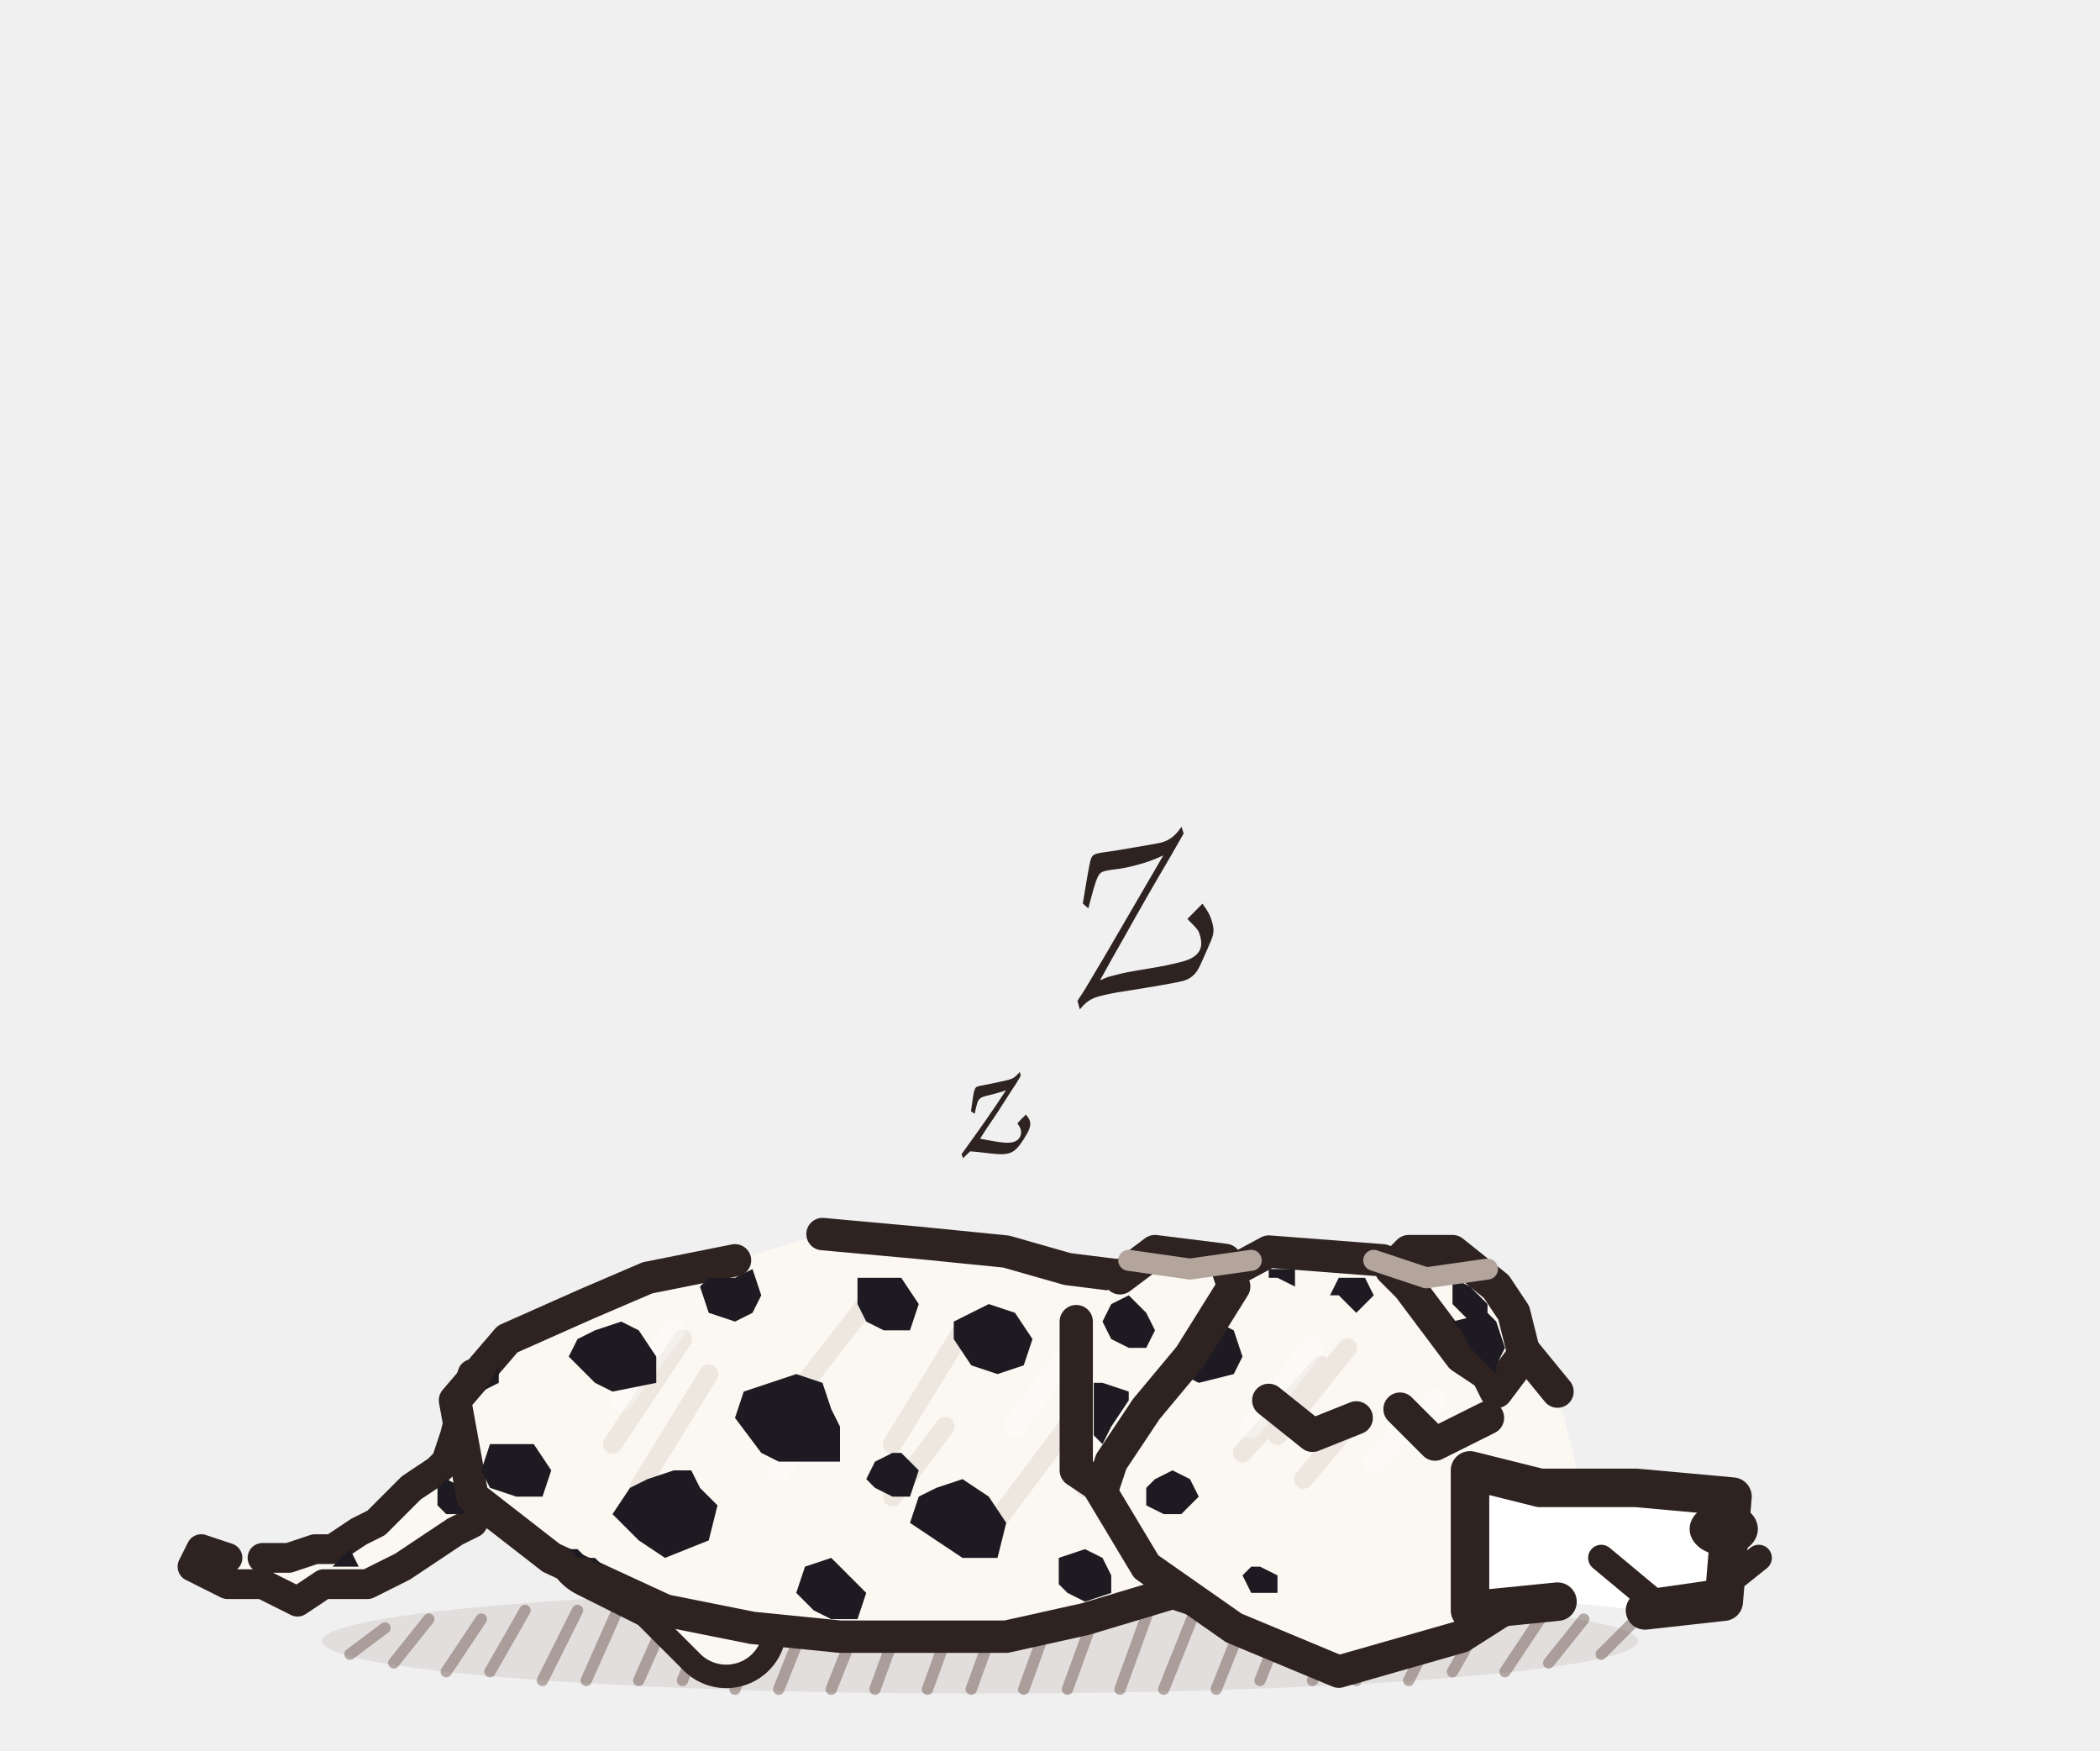
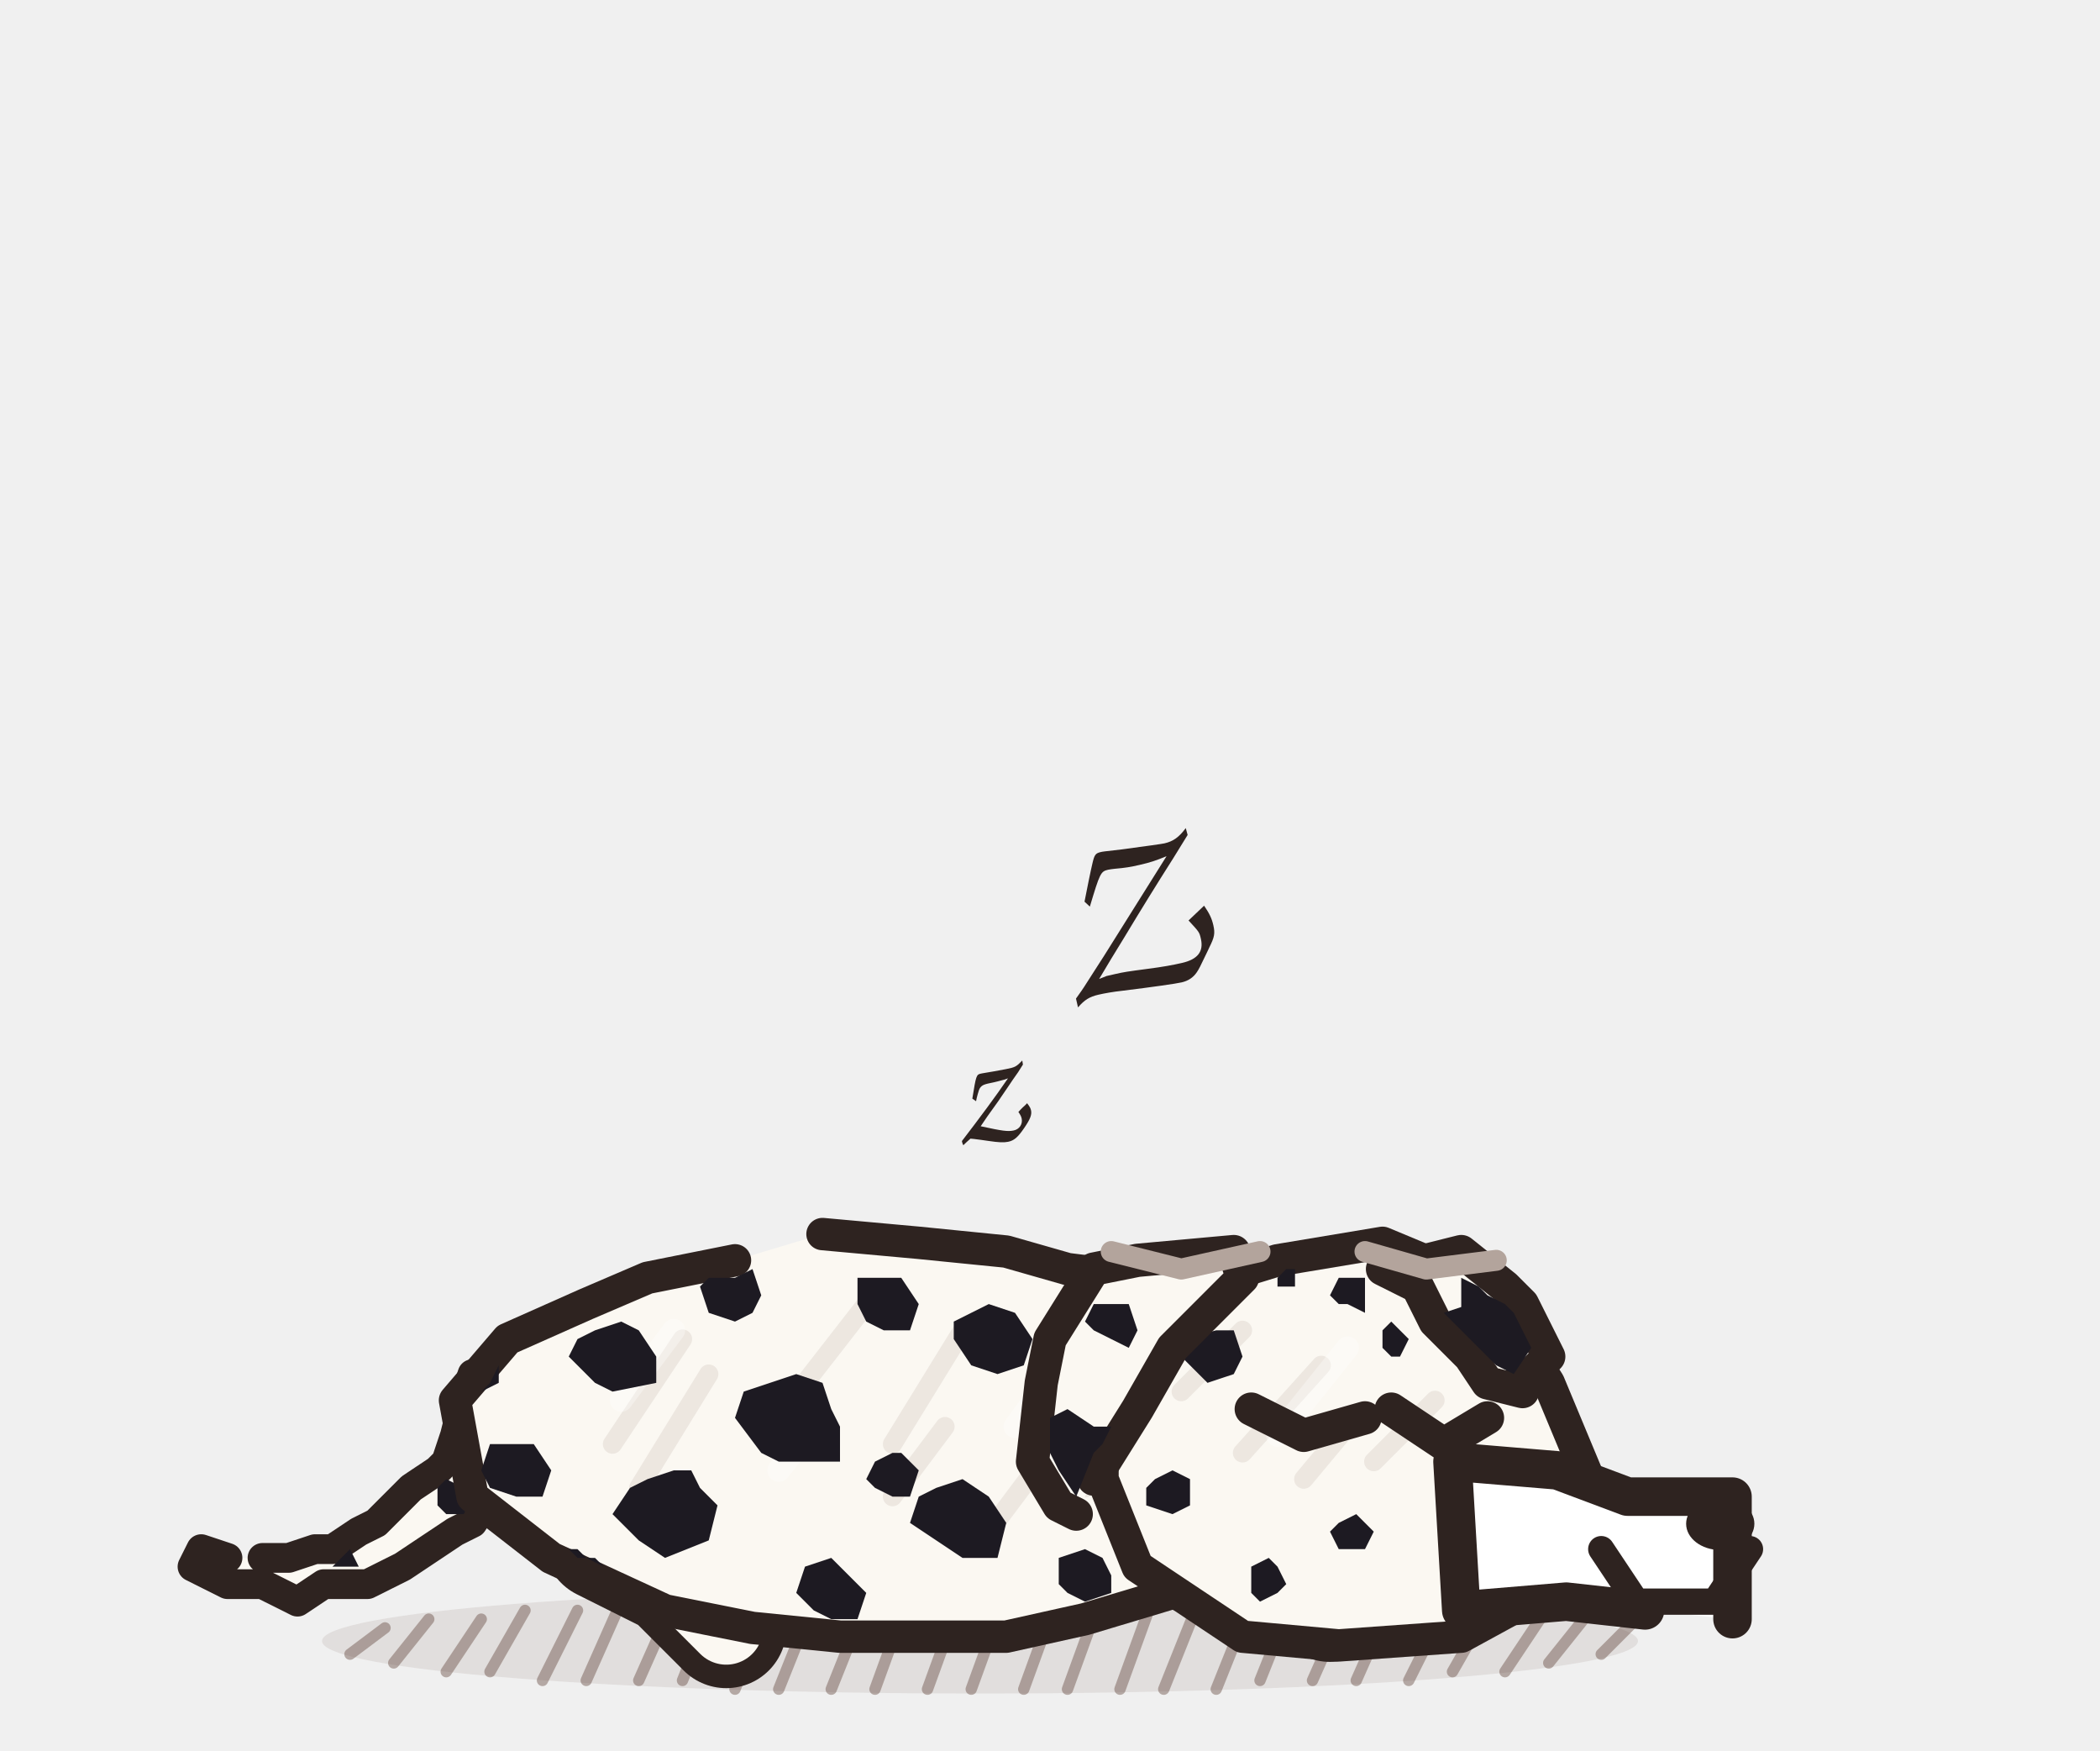
<svg xmlns="http://www.w3.org/2000/svg" width="240" height="200" class="pa-dog pa-pose-sleep" viewBox="0 0 240 200" role="img" aria-label="Sprinkles the Dalmatian, sleep">
  <g>
    <ellipse cx="112" cy="187.5" rx="75.2" ry="6" fill="#5B3D32" opacity="0.1" />
    <path d="M40 189l4 -3M45 190l4 -5M51 191l4 -6M56 191l4 -7M62 192l4 -8M67 192l4 -9M73 192l4 -9M78 192l4 -10M84 193l4 -10M89 193l4 -10M95 193l4 -10M100 193l4 -11M106 193l4 -11M111 193l4 -11M117 193l4 -11M122 193l4 -11M128 193l4 -11M133 193l4 -10M139 193l4 -10M144 192l4 -10M150 192l4 -9M155 192l4 -9M161 192l4 -8M166 191l4 -7M172 191l4 -6M177 190l4 -5M183 189l4 -4" stroke="#5B3D32" stroke-width="1.3" stroke-linecap="round" opacity="0.4" fill="none" />
    <g class="pa-d-f0">
      <path d="M26 178L23 177L22 179L26 181L30 181L34 183L37 181L40 181L42 181L46 179L49 177L52 175L54 174L56 171L59 168L61 164L63 162L54 157L53 160L52 164L51 167L50 168L47 170L45 172L43 174L41 175L38 177L36 177L33 178L30 178Z" fill="#FBF8F2" />
      <path d="M26 178L23 177L22 179L26 181L30 181L34 183L37 181L40 181L42 181L46 179L49 177L52 175L54 174L56 171L59 168L61 164L63 162L54 157L53 160L52 164L51 167L50 168L47 170L45 172L43 174L41 175L38 177L36 177L33 178L30 178" fill="none" stroke="#2E2320" stroke-width="3.4" stroke-linecap="round" stroke-linejoin="round" />
      <path d="M54 171L53 173L51 173L50 172L50 170L51 169L53 170Z" fill="#1D1A22" />
      <path d="M41 179L40 179L38 179L38 179L38 179L39 178L40 177Z" fill="#1D1A22" />
      <g class="pa-d-leg pa-d-leg-FH">
        <path d="M79 171L88 176L94 182" fill="none" stroke="#2E2320" stroke-width="12.757" stroke-linecap="round" stroke-linejoin="round" />
        <path d="M79 171L88 176L94 182" fill="none" stroke="#cec4bc" stroke-width="7.392" stroke-linecap="round" stroke-linejoin="round" />
        <ellipse cx="85.5" cy="175.2" rx="2.2" ry="2.6" fill="#292125" />
        <ellipse cx="90" cy="178.5" rx="1.8" ry="2" fill="#292125" />
      </g>
      <g class="pa-d-leg pa-d-leg-FF">
        <path d="M139 171L146 173L153 175L160 177L166 180" fill="none" stroke="#2E2320" stroke-width="12.757" stroke-linecap="round" stroke-linejoin="round" />
        <path d="M139 171L146 173L153 175L160 177L166 180" fill="none" stroke="#cec4bc" stroke-width="7.392" stroke-linecap="round" stroke-linejoin="round" />
        <ellipse cx="151.1" cy="174.8" rx="2.2" ry="2.6" fill="#292125" />
        <ellipse cx="159.3" cy="177.7" rx="1.8" ry="2" fill="#292125" />
      </g>
      <g class="pa-d-leg pa-d-leg-NH">
        <path d="M69 176L77 180L83 186" fill="none" stroke="#2E2320" stroke-width="13.765" stroke-linecap="round" stroke-linejoin="round" />
        <path d="M69 176L77 180L83 186" fill="none" stroke="#FBF8F2" stroke-width="8.4" stroke-linecap="round" stroke-linejoin="round" />
        <ellipse cx="76.8" cy="180.2" rx="2.5" ry="2.9" fill="#1D1A22" />
      </g>
      <g class="pa-d-leg pa-d-leg-NF">
        <path d="M130 175L135 177L141 179L152 183" fill="none" stroke="#2E2320" stroke-width="13.765" stroke-linecap="round" stroke-linejoin="round" />
        <path d="M130 175L135 177L141 179L152 183" fill="none" stroke="#FBF8F2" stroke-width="8.4" stroke-linecap="round" stroke-linejoin="round" />
        <ellipse cx="140.9" cy="179.7" rx="2.5" ry="2.9" fill="#1D1A22" />
      </g>
      <path d="M130 158L135 164L141 169L147 175" fill="none" stroke="#2E2320" stroke-width="24.965" stroke-linecap="round" stroke-linejoin="round" />
      <path d="M130 158L135 164L141 169L147 175" fill="none" stroke="#FBF8F2" stroke-width="19.6" stroke-linecap="round" stroke-linejoin="round" />
      <path d="M94 141L105 142L115 143L122 145L130 146L142 156L147 165L146 174L134 182L124 185L115 187L105 187L96 187L86 186L76 184L63 178L54 171L52 160L58 153L67 149L74 146L84 144Z" fill="#FBF8F2" />
      <path d="M94 141L105 142L115 143L122 145L130 146L142 156L147 165L146 174L134 182L124 185L115 187L105 187L96 187L86 186L76 184L63 178L54 171L52 160L58 153L67 149L74 146L84 144" fill="none" stroke="#2E2320" stroke-width="3.7" stroke-linecap="round" stroke-linejoin="round" />
      <path d="M129 162L124 170M134 169L129 176M99 149L92 158M102 171L108 163M110 152L102 165M122 163L113 175M70 165L78 153M81 157L73 170" stroke="#d8cfc8" stroke-width="2.2" stroke-linecap="round" opacity=".42" />
      <path d="M116 163L124 152M71 160L77 152M130 156L124 164M89 168L93 163" stroke="#fff" stroke-width="2.6" stroke-linecap="round" opacity=".32" />
      <path d="M75 155L75 158L70 159L68 158L65 155L66 153L68 152L71 151L73 152Z" fill="#1D1A22" />
      <path d="M96 163L96 167L93 167L91 167L89 167L87 166L84 162L85 159L88 158L91 157L94 158L95 161Z" fill="#1D1A22" />
      <path d="M118 153L117 156L114 157L111 156L109 153L109 151L113 149L116 150Z" fill="#1D1A22" />
      <path d="M82 172L81 176L76 178L73 176L70 173L72 170L74 169L77 168L79 168L80 170Z" fill="#1D1A22" />
      <path d="M115 174L114 178L110 178L107 176L104 174L105 171L107 170L110 169L113 171Z" fill="#1D1A22" />
      <path d="M132 163L131 166L128 167L126 166L124 163L125 161L128 160L130 160Z" fill="#1D1A22" />
      <path d="M63 168L62 171L59 171L56 170L55 168L56 165L58 165L61 165Z" fill="#1D1A22" />
      <path d="M105 149L104 152L101 152L99 151L98 149L98 146L101 146L103 146Z" fill="#1D1A22" />
      <path d="M87 148L86 150L84 151L81 150L80 147L81 146L84 146L86 145Z" fill="#1D1A22" />
      <path d="M127 180L127 182L124 183L122 182L121 181L121 178L124 177L126 178Z" fill="#1D1A22" />
      <path d="M99 182L98 185L95 185L93 184L91 182L92 179L95 178L97 180Z" fill="#1D1A22" />
      <path d="M140 172L141 175L138 175L136 174L134 173L135 171L137 170L139 171Z" fill="#1D1A22" />
      <path d="M69 179L69 179L68 178L66 178L65 177L64 177L66 177L67 178Z" fill="#1D1A22" />
      <path d="M134 152L134 154L131 154L130 153L129 152L129 151L131 150L133 151Z" fill="#1D1A22" />
      <path d="M105 168L104 171L102 171L100 170L99 169L100 167L102 166L103 166Z" fill="#1D1A22" />
      <path d="M57 156L57 158L55 159L55 159L55 159L56 158L57 156L58 156Z" fill="#1D1A22" />
-       <path d="M181 171L178 180L167 187L153 191L141 186L131 179L125 169L125 159L132 150L145 143L158 144L169 148L178 159Z" fill="#FBF8F2" />
-       <path d="M181 171L178 180L167 187L153 191L141 186L131 179L125 169L125 159L132 150L145 143L158 144L169 148L178 159" fill="none" stroke="#2E2320" stroke-width="3.7" stroke-linecap="round" stroke-linejoin="round" />
-       <path d="M154 154L146 164M149 169L154 163M134 154L138 150M151 156L142 166" stroke="#d8cfc8" stroke-width="2.2" stroke-linecap="round" opacity=".42" />
-       <path d="M143 163L150 154M157 167L164 160" stroke="#fff" stroke-width="2.6" stroke-linecap="round" opacity=".32" />
-       <path d="M142 155L141 157L137 158L135 157L134 155L135 153L139 151L141 152Z" fill="#1D1A22" />
-       <path d="M137 171L135 173L133 173L131 172L131 170L132 169L134 168L136 169Z" fill="#1D1A22" />
-       <path d="M157 148L156 149L155 150L153 148L152 148L153 146L155 146L156 146Z" fill="#1D1A22" />
-       <path d="M146 180L146 182L144 182L143 182L142 180L143 179L144 179L146 180Z" fill="#1D1A22" />
-       <path d="M173 156L173 156L173 155L171 155L171 154L171 153L171 153L172 154Z" fill="#1D1A22" />
-       <path d="M148 146L148 147L146 146L145 146L145 146L145 145L146 145L148 145Z" fill="#1D1A22" />
-       <path d="M178 183L168 184L168 168L176 170L187 170L198 171L197 183L188 184Z" fill="#FFFFFF" />
-       <path d="M178 183L168 184L168 168L176 170L187 170L198 171L197 183L188 184" fill="none" stroke="#2E2320" stroke-width="4.4" stroke-linecap="round" stroke-linejoin="round" />
-       <path d="M145 160L150 164L155 162" fill="none" stroke="#2E2320" stroke-width="3.8" stroke-linecap="round" stroke-linejoin="round" />
-       <path d="M160 161L164 165L170 162" fill="none" stroke="#2E2320" stroke-width="3.8" stroke-linecap="round" stroke-linejoin="round" />
-       <ellipse cx="197" cy="174.7" rx="3.9" ry="3" fill="#2E2320" />
-       <path d="M183 178L189 183L196 182L201 178" fill="none" stroke="#2E2320" stroke-width="3" stroke-linecap="round" stroke-linejoin="round" />
-       <path d="M123 151L123 158L123 164L123 168L126 170L127 167L131 161L136 155L141 147L140 144L132 143L128 146Z" fill="#FBF8F2" />
-       <path d="M123 151L123 158L123 164L123 168L126 170L127 167L131 161L136 155L141 147L140 144L132 143L128 146" fill="none" stroke="#2E2320" stroke-width="3.8" stroke-linecap="round" stroke-linejoin="round" />
-       <path d="M129 160L127 163L126 165L125 164L125 161L125 158L126 158L129 159Z" fill="#1D1A22" />
-       <path d="M132 152L131 154L129 154L127 153L126 151L127 149L129 148L131 150Z" fill="#1D1A22" />
-       <path d="M143 144L136 145L129 144" fill="none" stroke="#b3a49c" stroke-width="2.4" stroke-linecap="round" stroke-linejoin="round" />
-       <path d="M173 150L174 154L174 155L171 159L170 157L167 155L164 151L161 147L159 145L161 143L166 143L171 147Z" fill="#FBF8F2" />
-       <path d="M173 150L174 154L174 155L171 159L170 157L167 155L164 151L161 147L159 145L161 143L166 143L171 147L173 150" fill="none" stroke="#2E2320" stroke-width="3.8" stroke-linecap="round" stroke-linejoin="round" />
-       <path d="M172 154L171 156L171 157L168 154L167 152L166 151L170 150L171 151Z" fill="#1D1A22" />
-       <path d="M170 149L170 151L168 151L166 149L166 148L166 146L168 147L169 148Z" fill="#1D1A22" />
-       <path d="M157 144L163 146L170 145" fill="none" stroke="#b3a49c" stroke-width="2.4" stroke-linecap="round" stroke-linejoin="round" />
-       <text x="109.2" y="132.9" transform="rotate(-12.9 109.2 132.9)" font-family="'Gloria Hallelujah',cursive" font-size="20" fill="#2E2320">z</text>
-       <text x="121.6" y="115.3" transform="rotate(-14.8 121.6 115.3)" font-family="'Gloria Hallelujah',cursive" font-size="28" fill="#2E2320">Z</text>
+       <path d="M181 171L178 181L167 187L153 188L142 187L130 179L126 169L126 157L133 148L146 144L158 142L170 147L177 158Z" fill="#FBF8F2" />
+       <path d="M181 171L178 181L167 187L153 188L142 187L130 179L126 169L126 157L133 148L146 144L158 142L170 147L177 158L182 170L177 180" fill="none" stroke="#2E2320" stroke-width="3.7" stroke-linecap="round" stroke-linejoin="round" />
+       <path d="M149 169L154 163M157 167L164 160M151 156L142 166M135 159L142 152" stroke="#d8cfc8" stroke-width="2.2" stroke-linecap="round" opacity=".42" />
+       <path d="M154 154L146 164M134 154L138 150" stroke="#fff" stroke-width="2.6" stroke-linecap="round" opacity=".32" />
+       <path d="M142 155L141 157L138 158L136 156L135 155L135 153L139 152L141 152Z" fill="#1D1A22" />
+       <path d="M136 171L136 172L134 173L131 172L131 170L132 169L134 168L136 169Z" fill="#1D1A22" />
+       <path d="M156 148L156 150L154 149L153 149L152 148L153 146L155 146L156 146Z" fill="#1D1A22" />
+       <path d="M157 175L156 177L155 177L153 177L152 175L153 174L155 173L156 174Z" fill="#1D1A22" />
+       <path d="M147 181L146 182L144 183L143 182L143 180L143 179L145 178L146 179Z" fill="#1D1A22" />
+       <path d="M173 155L173 155L172 156L172 155L171 153L171 153L172 153L172 154Z" fill="#1D1A22" />
+       <path d="M148 146L148 147L146 147L146 146L145 146L146 146L147 145L148 145Z" fill="#1D1A22" />
+       <path d="M161 153L160 155L159 155L158 154L158 153L158 152L159 151L160 152Z" fill="#1D1A22" />
+       <path d="M188 184L179 183L167 184L166 167L178 168L186 171L198 171L198 185Z" fill="#FFFFFF" />
+       <path d="M188 184L179 183L167 184L166 167L178 168L186 171L198 171L198 185" fill="none" stroke="#2E2320" stroke-width="4.4" stroke-linecap="round" stroke-linejoin="round" />
+       <path d="M143 161L149 164L156 162" fill="none" stroke="#2E2320" stroke-width="3.8" stroke-linecap="round" stroke-linejoin="round" />
+       <path d="M159 161L165 165L170 162" fill="none" stroke="#2E2320" stroke-width="3.8" stroke-linecap="round" stroke-linejoin="round" />
+       <ellipse cx="196.6" cy="174.1" rx="3.9" ry="3" fill="#2E2320" />
+       <path d="M183 177L187 183L196 183L200 177" fill="none" stroke="#2E2320" stroke-width="3" stroke-linecap="round" stroke-linejoin="round" />
+       <path d="M125 169L130 161L134 154L142 146L141 143L130 144L125 145L120 153L119 158L118 167L121 172L123 173Z" fill="#FBF8F2" />
+       <path d="M125 169L130 161L134 154L142 146L141 143L130 144L125 145L120 153L119 158L118 167L121 172L123 173" fill="none" stroke="#2E2320" stroke-width="3.8" stroke-linecap="round" stroke-linejoin="round" />
+       <path d="M123 171L123 171L123 171L123 171L123 171L123 171L123 171L123 171L123 171L123 171L123 171L123 171L121 168L120 166L120 166L120 166L120 165L120 164L120 163L120 162L122 161L125 163L127 163L127 163L126 165L125 166Z" fill="#1D1A22" />
+       <path d="M130 152L129 154L127 153L125 152L124 151L125 149L128 149L129 149Z" fill="#1D1A22" />
+       <path d="M144 143L135 145L127 143" fill="none" stroke="#b3a49c" stroke-width="2.4" stroke-linecap="round" stroke-linejoin="round" />
+       <path d="M174 157L174 159L170 158L168 155L164 151L162 147L158 145L159 145L167 143L172 147L174 149L177 155Z" fill="#FBF8F2" />
+       <path d="M174 157L174 159L170 158L168 155L164 151L162 147L158 145L159 145L167 143L172 147L174 149L177 155L175 157" fill="none" stroke="#2E2320" stroke-width="3.8" stroke-linecap="round" stroke-linejoin="round" />
+       <path d="M175 154L175 154L173 157L173 157L173 157L173 157L173 157L173 157L173 157L171 156L170 155L168 153L166 151L166 151L165 150L165 150L165 150L168 149L170 149L172 149L173 150L174 152L175 154L175 154L175 154L175 154Z" fill="#1D1A22" />
+       <path d="M172 149L171 150L169 150L167 150L167 148L167 146L169 147L170 148Z" fill="#1D1A22" />
+       <path d="M156 143L163 145L171 144" fill="none" stroke="#b3a49c" stroke-width="2.4" stroke-linecap="round" stroke-linejoin="round" />
+       <text x="109.2" y="131.4" transform="rotate(-11.4 109.2 131.4)" font-family="'Gloria Hallelujah',cursive" font-size="20" fill="#2E2320">z</text>
+       <text x="121.4" y="115" transform="rotate(-12.9 121.4 115)" font-family="'Gloria Hallelujah',cursive" font-size="28" fill="#2E2320">Z</text>
    </g>
  </g>
</svg>
